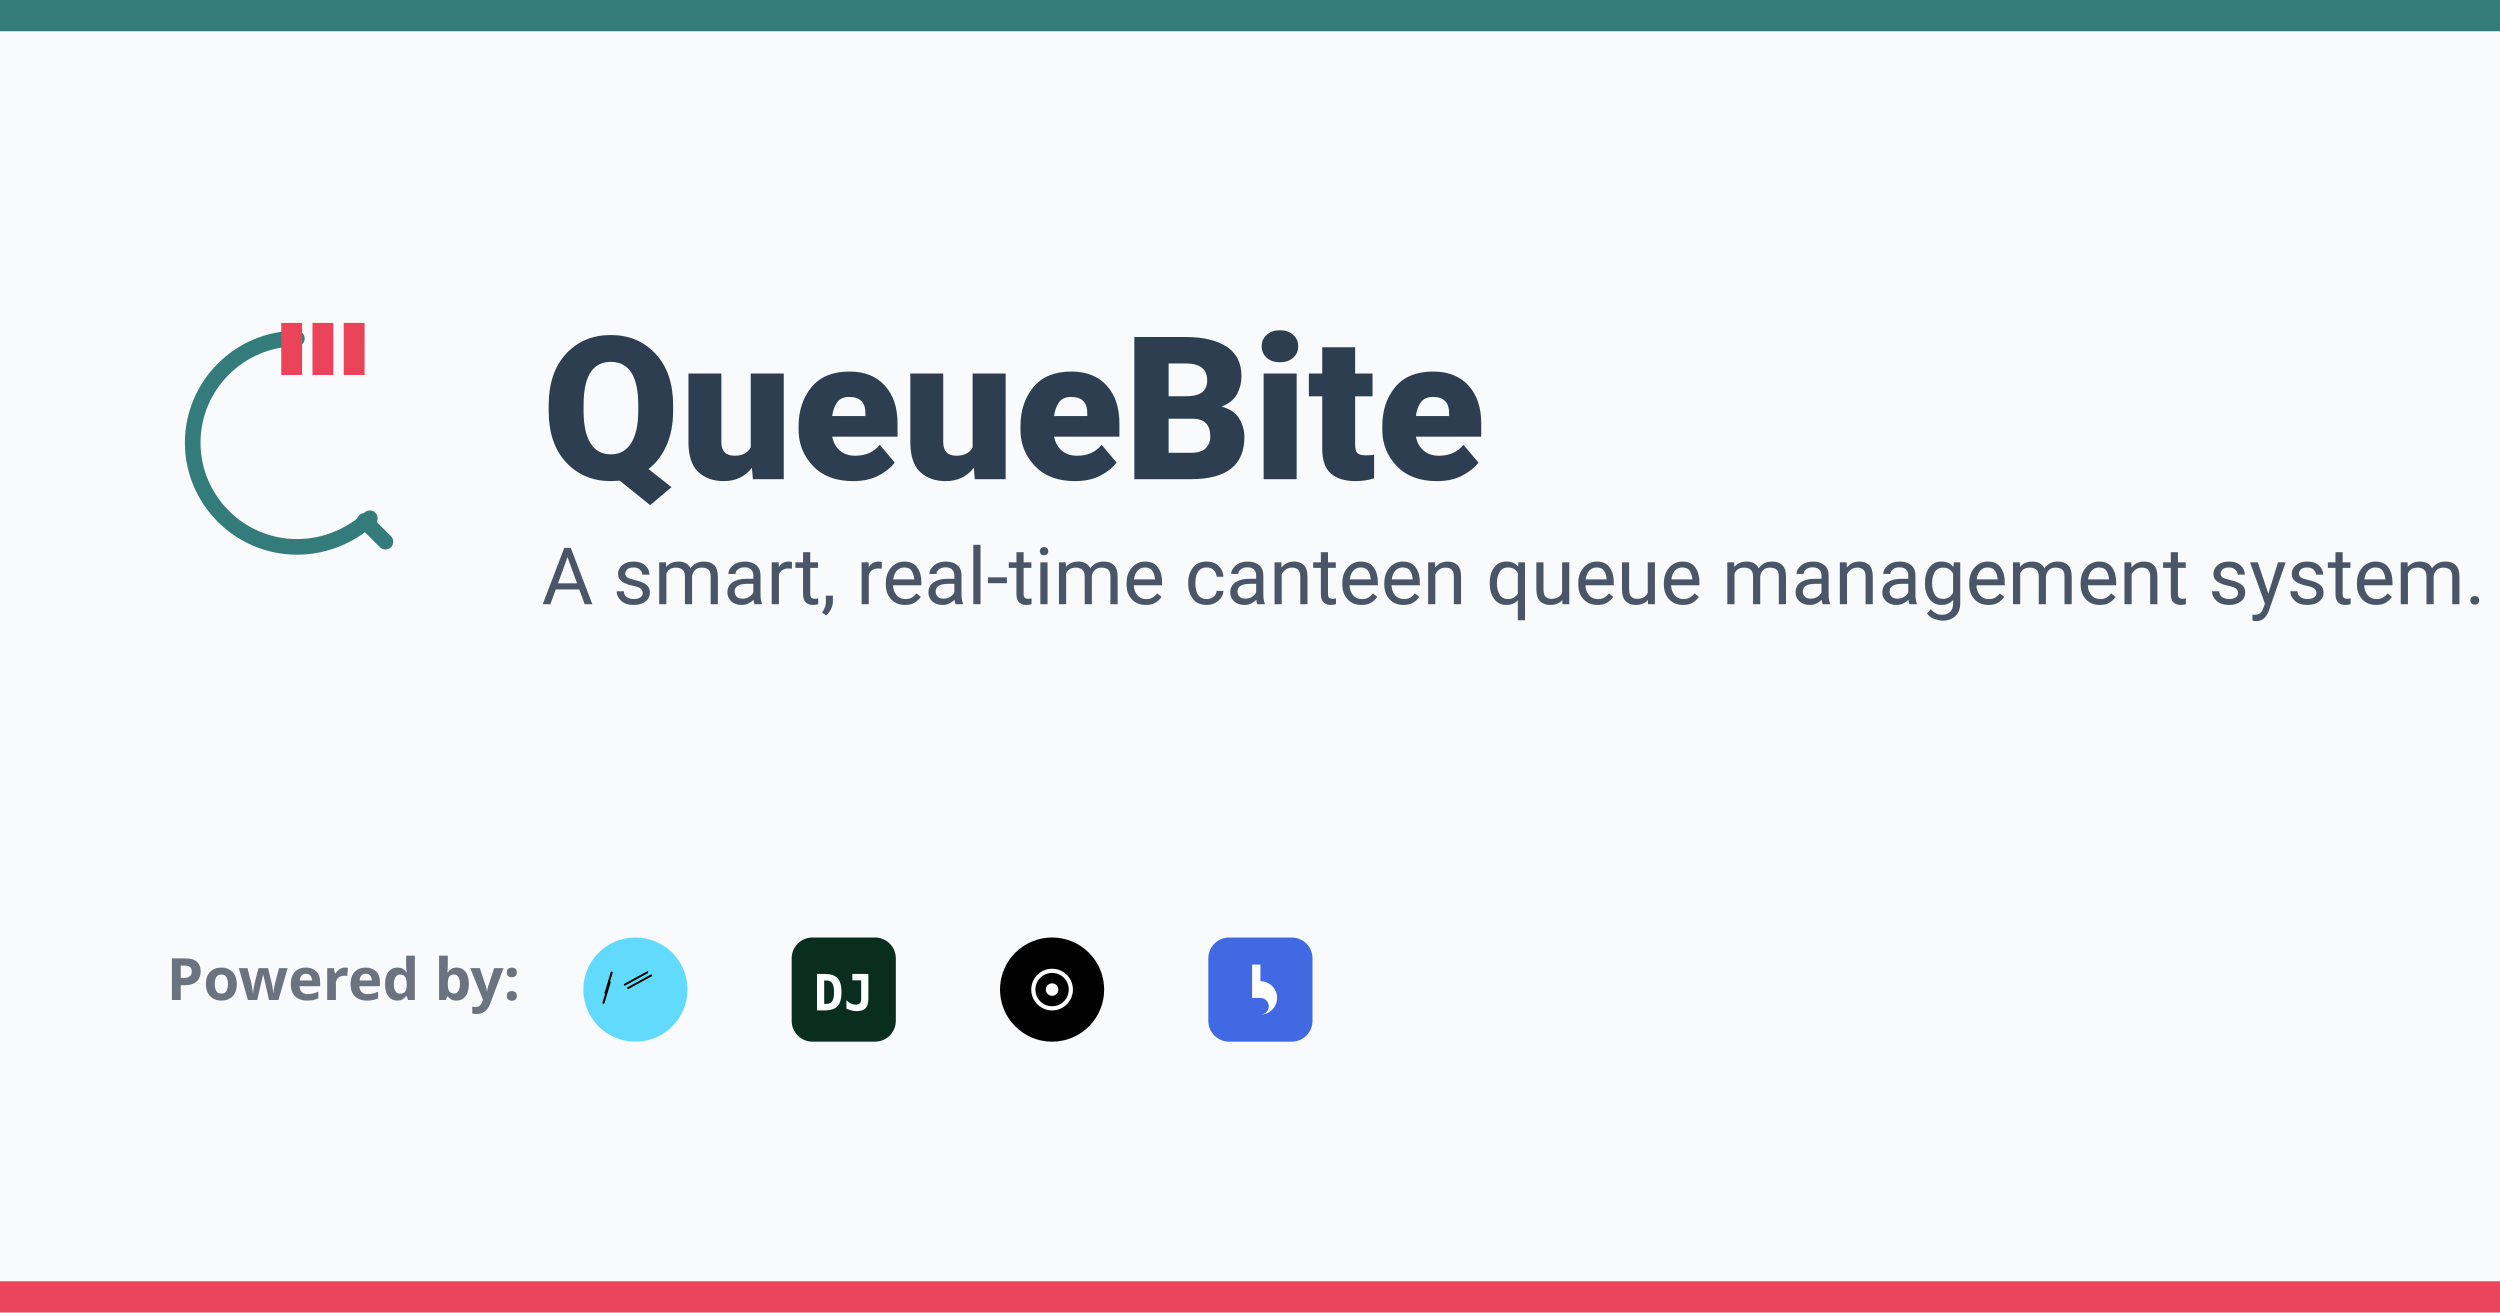
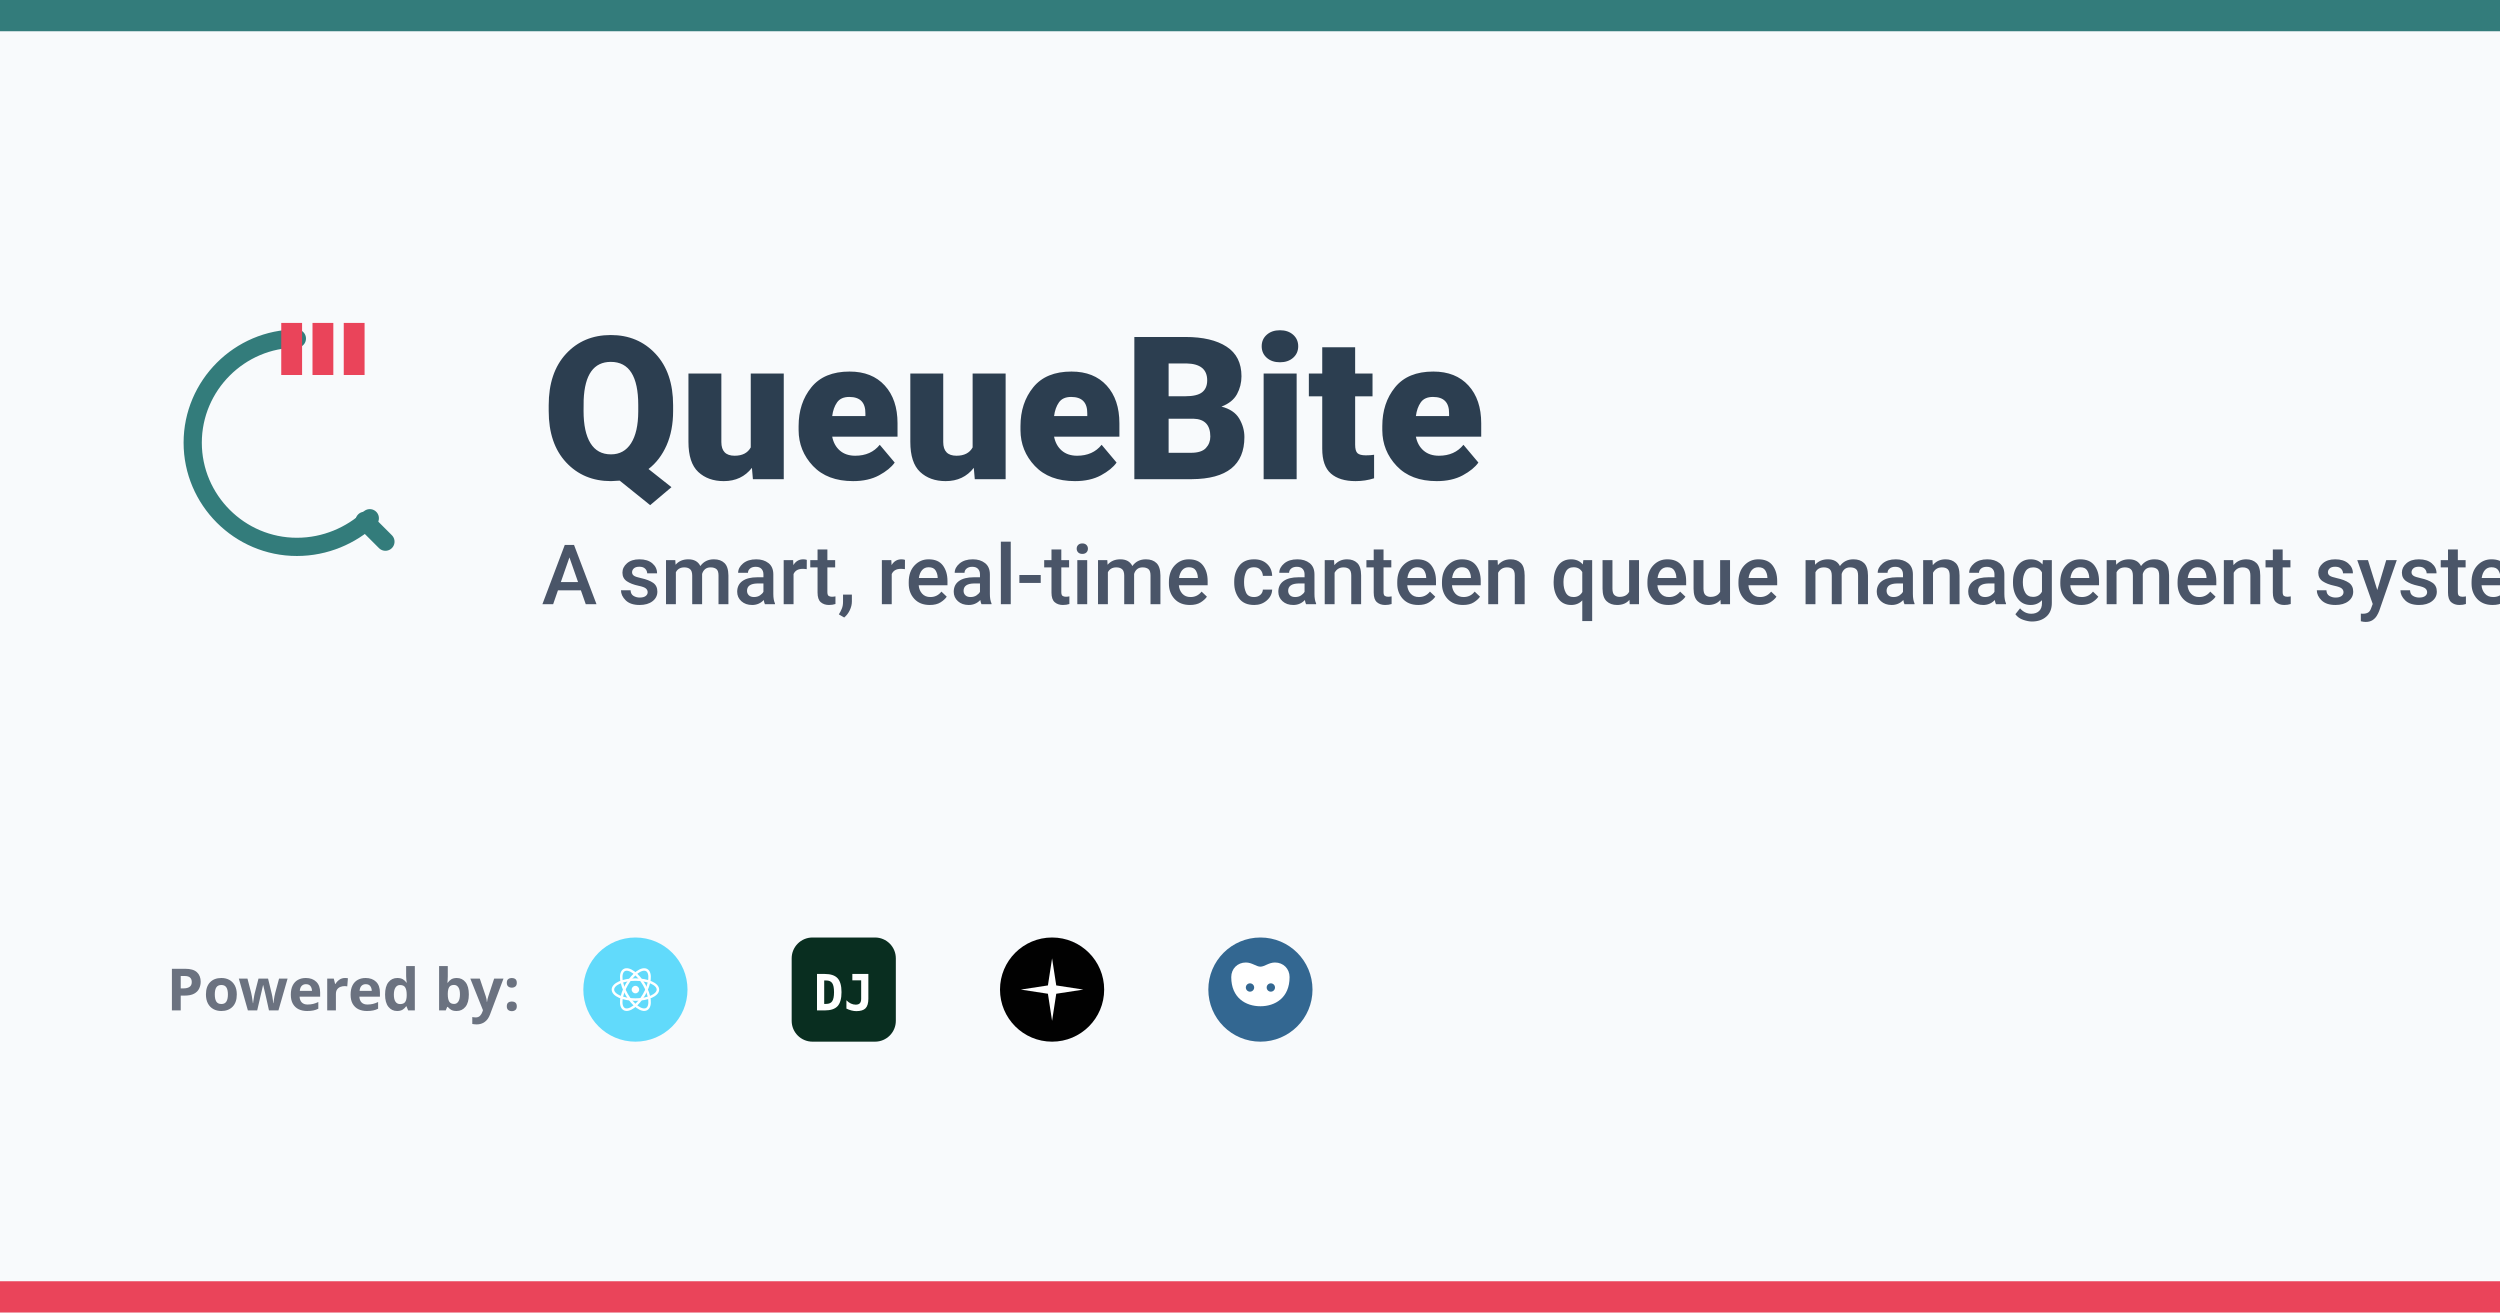
- <svg xmlns="http://www.w3.org/2000/svg" width="1200" height="630" viewBox="0 0 1200 630" fill="none">
+ <svg xmlns="http://www.w3.org/2000/svg" width="1200" height="630" viewBox="0 0 1200 630" fill="none" role="img" aria-label="QueueBite Banner">
  <style>
        .title {
            font-family: -apple-system, BlinkMacSystemFont, 'Segoe UI', Roboto, Helvetica, Arial, sans-serif;
            font-size: 96px;
            font-weight: 800;
            fill: #2c3e50;
        }
        .tagline {
            font-family: -apple-system, BlinkMacSystemFont, 'Segoe UI', Roboto, Helvetica, Arial, sans-serif;
-             font-size: 38px;
-             font-weight: 400;
+             font-size: 40px;
+             font-weight: 500;
            fill: #4a5568;
        }
    </style>
  <rect width="1200" height="630" fill="#f8fafc" />
  <rect x="0" y="0" width="1200" height="15" fill="#337c7b" />
  <rect x="0" y="615" width="1200" height="15" fill="#ea445a" />
  <g transform="translate(80, 150)">
    <g transform="scale(2.5)">
-       <path d="M25 5C14 5 5 14 5 25C5 36 14 45 25 45C30.5 45 35.4 42.8 39 39.5" stroke="#337c7b" stroke-width="3" stroke-linecap="round" fill="none" />
-       <path d="M38 40L42 44" stroke="#337c7b" stroke-width="3" stroke-linecap="round" fill="none" />
-       <path d="M28 2H32V12H28V2Z" fill="#ea445a" />
-       <path d="M34 2H38V12H34V2Z" fill="#ea445a" />
-       <path d="M22 2H26V12H22V2Z" fill="#ea445a" />
+       <path d="M25 5C14 5 5 14 5 25C5 36 14 45 25 45C30.5 45 35.4 42.8 39 39.5" stroke="#337c7b" stroke-width="3.5" stroke-linecap="round" fill="none" />
+       <path d="M38 40L42 44" stroke="#337c7b" stroke-width="3.5" stroke-linecap="round" fill="none" />
+       <rect x="22" y="2" width="4" height="10" fill="#ea445a" />
+       <rect x="28" y="2" width="4" height="10" fill="#ea445a" />
+       <rect x="34" y="2" width="4" height="10" fill="#ea445a" />
    </g>
    <text x="180" y="80" class="title">QueueBite</text>
    <text x="180" y="140" class="tagline">A smart, real-time canteen queue management system.</text>
  </g>
  <g transform="translate(80, 450)">
-     <text x="0" y="30" font-family="sans-serif" font-size="28" font-weight="600" fill="#6b7280">Powered by:</text>
+     <text x="0" y="35" font-family="sans-serif" font-size="28" font-weight="600" fill="#6b7280">Powered by:</text>
    <g transform="translate(200, 0)">
      <circle cx="25" cy="25" r="25" fill="#61DAFB" />
-       <path d="M31.32,16.32a.5.5,0,0,0-.64-.1l-11,6a.5.5,0,0,0,.24.92l11-6a.5.5,0,0,0-.1-.82Zm-17.64,0a.5.5,0,0,0-.54.36l-3,10a.5.5,0,0,0,.94.28l3-10a.5.5,0,0,0-.4-.64Zm18.58,1.54-11,6a.5.5,0,0,0,.24.92l11-6a.5.5,0,1,0-.24-.92Zm-20.08,3.46-3,10a.5.5,0,0,0,.94.28l3-10a.5.5,0,0,0-.94-.28Z" fill="#000" />
+       <g transform="translate(25, 25) scale(0.6)">
+         <ellipse rx="18" ry="8" stroke="white" stroke-width="2" fill="none" />
+         <ellipse rx="18" ry="8" transform="rotate(60)" stroke="white" stroke-width="2" fill="none" />
+         <ellipse rx="18" ry="8" transform="rotate(120)" stroke="white" stroke-width="2" fill="none" />
+         <circle r="3" fill="white" />
+       </g>
    </g>
    <g transform="translate(300, 0)">
      <rect width="50" height="50" rx="10" fill="#092E20" />
      <text x="25" y="35" font-family="monospace" font-size="24" fill="white" text-anchor="middle" font-weight="bold">DJ</text>
    </g>
    <g transform="translate(400, 0)">
      <circle cx="25" cy="25" r="25" fill="#010101" />
-       <path d="M25,15a10,10,0,1,0,10,10A10,10,0,0,0,25,15Zm0,18a8,8,0,1,1,8-8A8,8,0,0,1,25,33Z" fill="white" />
-       <circle cx="25" cy="25" r="3" fill="white" />
+       <path d="M25 10 L27 23 L40 25 L27 27 L25 40 L23 27 L10 25 L23 23 Z" fill="white" />
    </g>
    <g transform="translate(500, 0)">
-       <rect width="50" height="50" rx="10" fill="#4169E1" />
-       <path d="M25,13h-4v24h4a8,8,0,0,0,0-16v-8Zm-4,20v-4h4a4,4,0,0,1,0,8h-4Z" fill="white" />
+       <circle cx="25" cy="25" r="25" fill="#336791" />
+       <path d="M32 12c-3 0-5 2-7 2s-4-2-7-2c-4 0-7 3-7 7 0 10 7 14 14 14s14-4 14-14c0-4-3-7-7-7z" fill="white" />
+       <circle cx="20" cy="24" r="2" fill="#336791" />
+       <circle cx="30" cy="24" r="2" fill="#336791" />
    </g>
  </g>
</svg>
